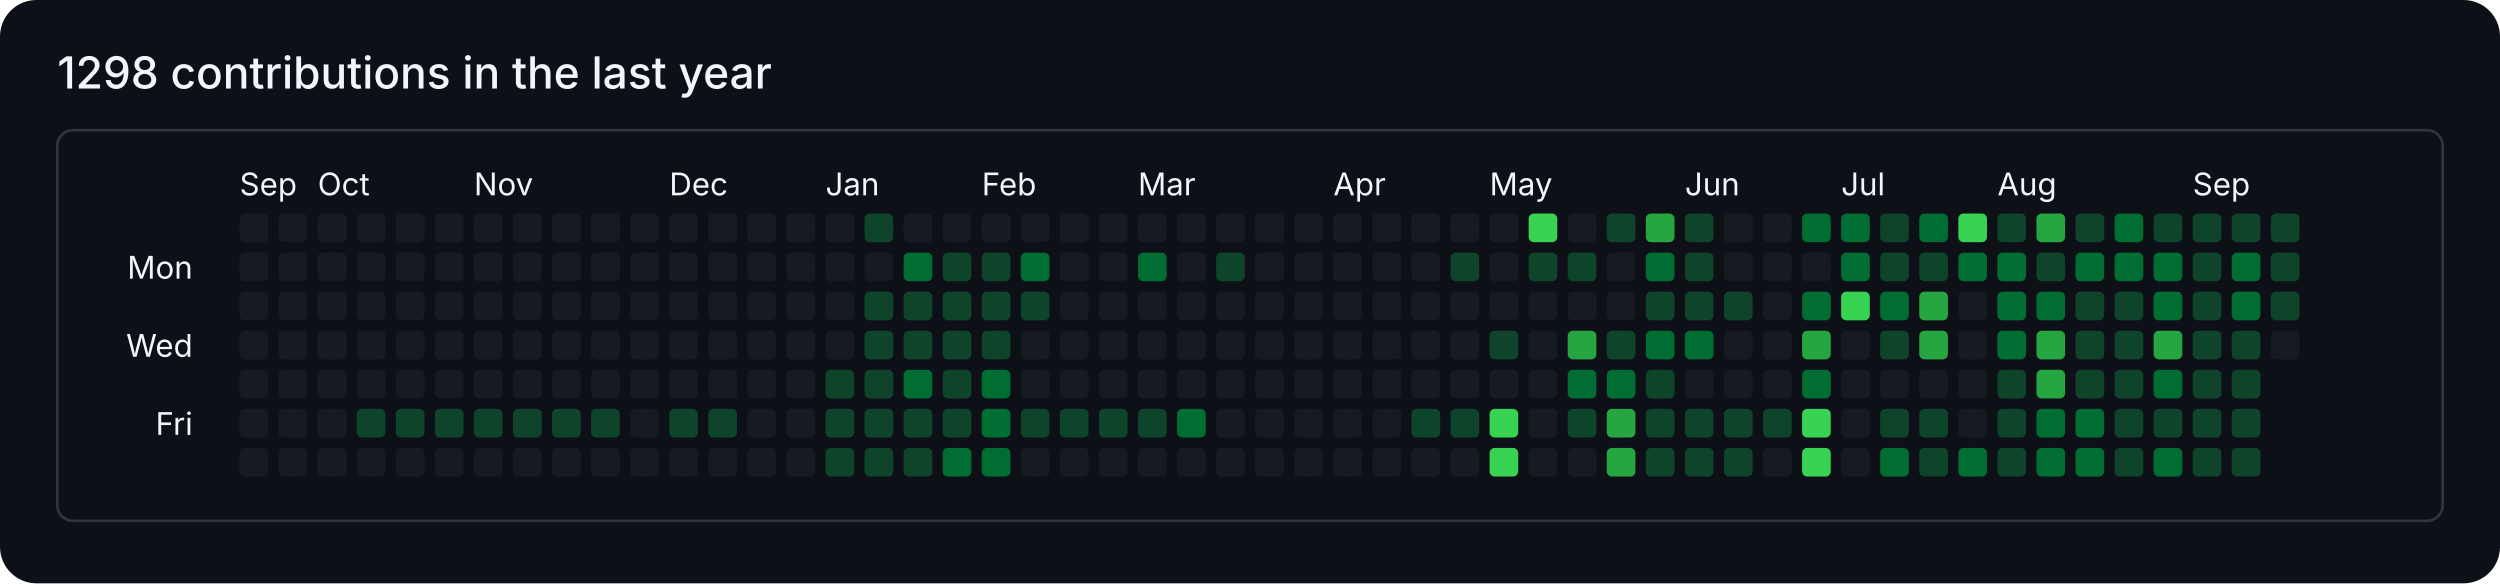
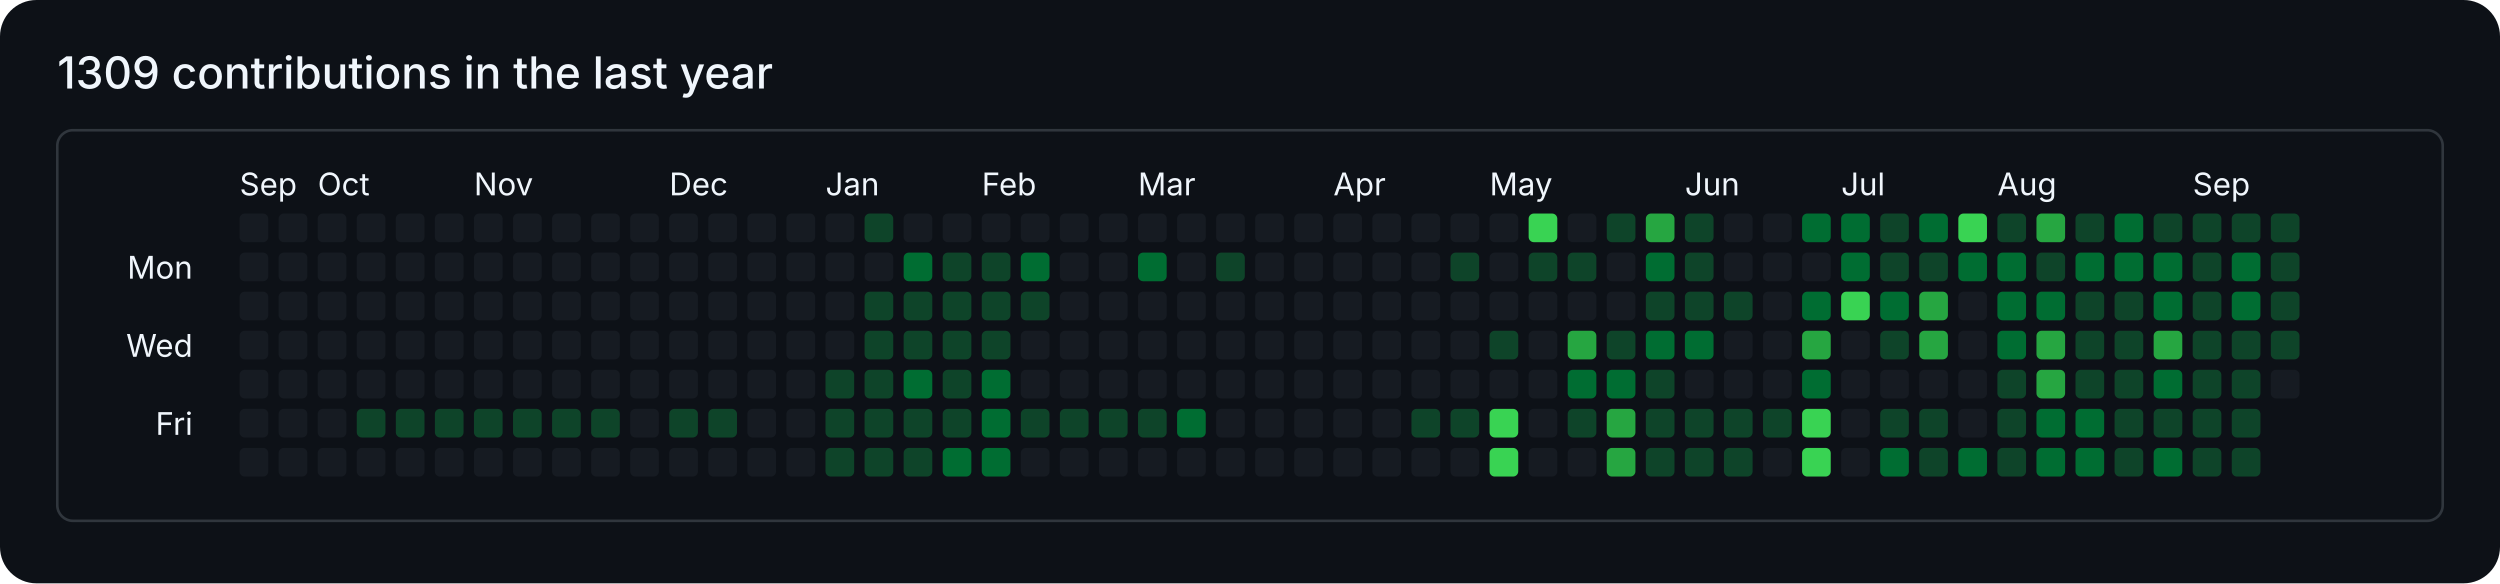
<svg xmlns="http://www.w3.org/2000/svg" width="1200" height="280" viewBox="0 0 960 224" fill="none" role="img" aria-label="AleksZyro GitHub contribution calendar">
  <style>
    .title { font: 500 17px -apple-system, BlinkMacSystemFont, 'Segoe UI', sans-serif; fill: #f0f6fc; }
    .month-label, .weekday-label, .legend, .hint { font: 400 12px -apple-system, BlinkMacSystemFont, 'Segoe UI', sans-serif; fill: #f0f6fc; }
    .hint, .legend-muted { fill: #8b949e; }
    .day-cell { shape-rendering: geometricPrecision; }
  </style>
  <rect width="960" height="224" rx="14" fill="#0d1117" />
-   <text x="22" y="34" class="title">1298 contributions in the last year</text>
+   <text x="22" y="34" class="title">1309 contributions in the last year</text>
  <rect x="22" y="50" width="916" height="150" rx="6" fill="none" stroke="#30363d" />
  <text x="92" y="75" class="month-label">Sep</text>
  <text x="122" y="75" class="month-label">Oct</text>
  <text x="182" y="75" class="month-label">Nov</text>
  <text x="257" y="75" class="month-label">Dec</text>
  <text x="317" y="75" class="month-label">Jan</text>
  <text x="377" y="75" class="month-label">Feb</text>
  <text x="437" y="75" class="month-label">Mar</text>
  <text x="512" y="75" class="month-label">Apr</text>
  <text x="572" y="75" class="month-label">May</text>
  <text x="647" y="75" class="month-label">Jun</text>
  <text x="707" y="75" class="month-label">Jul</text>
  <text x="767" y="75" class="month-label">Aug</text>
  <text x="842" y="75" class="month-label">Sep</text>
  <text x="74" y="107" class="weekday-label" text-anchor="end">Mon</text>
  <text x="74" y="137" class="weekday-label" text-anchor="end">Wed</text>
  <text x="74" y="167" class="weekday-label" text-anchor="end">Fri</text>
  <rect class="day-cell" x="92" y="82" width="11" height="11" rx="2" fill="#161b22" />
  <rect class="day-cell" x="92" y="97" width="11" height="11" rx="2" fill="#161b22" />
  <rect class="day-cell" x="92" y="112" width="11" height="11" rx="2" fill="#161b22" />
  <rect class="day-cell" x="92" y="127" width="11" height="11" rx="2" fill="#161b22" />
  <rect class="day-cell" x="92" y="142" width="11" height="11" rx="2" fill="#161b22" />
  <rect class="day-cell" x="92" y="157" width="11" height="11" rx="2" fill="#161b22" />
  <rect class="day-cell" x="92" y="172" width="11" height="11" rx="2" fill="#161b22" />
  <rect class="day-cell" x="107" y="82" width="11" height="11" rx="2" fill="#161b22" />
  <rect class="day-cell" x="107" y="97" width="11" height="11" rx="2" fill="#161b22" />
  <rect class="day-cell" x="107" y="112" width="11" height="11" rx="2" fill="#161b22" />
  <rect class="day-cell" x="107" y="127" width="11" height="11" rx="2" fill="#161b22" />
  <rect class="day-cell" x="107" y="142" width="11" height="11" rx="2" fill="#161b22" />
  <rect class="day-cell" x="107" y="157" width="11" height="11" rx="2" fill="#161b22" />
  <rect class="day-cell" x="107" y="172" width="11" height="11" rx="2" fill="#161b22" />
  <rect class="day-cell" x="122" y="82" width="11" height="11" rx="2" fill="#161b22" />
  <rect class="day-cell" x="122" y="97" width="11" height="11" rx="2" fill="#161b22" />
  <rect class="day-cell" x="122" y="112" width="11" height="11" rx="2" fill="#161b22" />
  <rect class="day-cell" x="122" y="127" width="11" height="11" rx="2" fill="#161b22" />
  <rect class="day-cell" x="122" y="142" width="11" height="11" rx="2" fill="#161b22" />
  <rect class="day-cell" x="122" y="157" width="11" height="11" rx="2" fill="#161b22" />
  <rect class="day-cell" x="122" y="172" width="11" height="11" rx="2" fill="#161b22" />
  <rect class="day-cell" x="137" y="82" width="11" height="11" rx="2" fill="#161b22" />
  <rect class="day-cell" x="137" y="97" width="11" height="11" rx="2" fill="#161b22" />
  <rect class="day-cell" x="137" y="112" width="11" height="11" rx="2" fill="#161b22" />
  <rect class="day-cell" x="137" y="127" width="11" height="11" rx="2" fill="#161b22" />
  <rect class="day-cell" x="137" y="142" width="11" height="11" rx="2" fill="#161b22" />
  <rect class="day-cell" x="137" y="157" width="11" height="11" rx="2" fill="#0e4429" />
  <rect class="day-cell" x="137" y="172" width="11" height="11" rx="2" fill="#161b22" />
  <rect class="day-cell" x="152" y="82" width="11" height="11" rx="2" fill="#161b22" />
  <rect class="day-cell" x="152" y="97" width="11" height="11" rx="2" fill="#161b22" />
  <rect class="day-cell" x="152" y="112" width="11" height="11" rx="2" fill="#161b22" />
  <rect class="day-cell" x="152" y="127" width="11" height="11" rx="2" fill="#161b22" />
  <rect class="day-cell" x="152" y="142" width="11" height="11" rx="2" fill="#161b22" />
  <rect class="day-cell" x="152" y="157" width="11" height="11" rx="2" fill="#0e4429" />
  <rect class="day-cell" x="152" y="172" width="11" height="11" rx="2" fill="#161b22" />
  <rect class="day-cell" x="167" y="82" width="11" height="11" rx="2" fill="#161b22" />
  <rect class="day-cell" x="167" y="97" width="11" height="11" rx="2" fill="#161b22" />
  <rect class="day-cell" x="167" y="112" width="11" height="11" rx="2" fill="#161b22" />
  <rect class="day-cell" x="167" y="127" width="11" height="11" rx="2" fill="#161b22" />
  <rect class="day-cell" x="167" y="142" width="11" height="11" rx="2" fill="#161b22" />
  <rect class="day-cell" x="167" y="157" width="11" height="11" rx="2" fill="#0e4429" />
  <rect class="day-cell" x="167" y="172" width="11" height="11" rx="2" fill="#161b22" />
  <rect class="day-cell" x="182" y="82" width="11" height="11" rx="2" fill="#161b22" />
  <rect class="day-cell" x="182" y="97" width="11" height="11" rx="2" fill="#161b22" />
  <rect class="day-cell" x="182" y="112" width="11" height="11" rx="2" fill="#161b22" />
  <rect class="day-cell" x="182" y="127" width="11" height="11" rx="2" fill="#161b22" />
  <rect class="day-cell" x="182" y="142" width="11" height="11" rx="2" fill="#161b22" />
  <rect class="day-cell" x="182" y="157" width="11" height="11" rx="2" fill="#0e4429" />
  <rect class="day-cell" x="182" y="172" width="11" height="11" rx="2" fill="#161b22" />
  <rect class="day-cell" x="197" y="82" width="11" height="11" rx="2" fill="#161b22" />
  <rect class="day-cell" x="197" y="97" width="11" height="11" rx="2" fill="#161b22" />
  <rect class="day-cell" x="197" y="112" width="11" height="11" rx="2" fill="#161b22" />
  <rect class="day-cell" x="197" y="127" width="11" height="11" rx="2" fill="#161b22" />
  <rect class="day-cell" x="197" y="142" width="11" height="11" rx="2" fill="#161b22" />
  <rect class="day-cell" x="197" y="157" width="11" height="11" rx="2" fill="#0e4429" />
  <rect class="day-cell" x="197" y="172" width="11" height="11" rx="2" fill="#161b22" />
  <rect class="day-cell" x="212" y="82" width="11" height="11" rx="2" fill="#161b22" />
  <rect class="day-cell" x="212" y="97" width="11" height="11" rx="2" fill="#161b22" />
  <rect class="day-cell" x="212" y="112" width="11" height="11" rx="2" fill="#161b22" />
  <rect class="day-cell" x="212" y="127" width="11" height="11" rx="2" fill="#161b22" />
  <rect class="day-cell" x="212" y="142" width="11" height="11" rx="2" fill="#161b22" />
  <rect class="day-cell" x="212" y="157" width="11" height="11" rx="2" fill="#0e4429" />
  <rect class="day-cell" x="212" y="172" width="11" height="11" rx="2" fill="#161b22" />
  <rect class="day-cell" x="227" y="82" width="11" height="11" rx="2" fill="#161b22" />
  <rect class="day-cell" x="227" y="97" width="11" height="11" rx="2" fill="#161b22" />
  <rect class="day-cell" x="227" y="112" width="11" height="11" rx="2" fill="#161b22" />
  <rect class="day-cell" x="227" y="127" width="11" height="11" rx="2" fill="#161b22" />
  <rect class="day-cell" x="227" y="142" width="11" height="11" rx="2" fill="#161b22" />
  <rect class="day-cell" x="227" y="157" width="11" height="11" rx="2" fill="#0e4429" />
  <rect class="day-cell" x="227" y="172" width="11" height="11" rx="2" fill="#161b22" />
  <rect class="day-cell" x="242" y="82" width="11" height="11" rx="2" fill="#161b22" />
  <rect class="day-cell" x="242" y="97" width="11" height="11" rx="2" fill="#161b22" />
  <rect class="day-cell" x="242" y="112" width="11" height="11" rx="2" fill="#161b22" />
  <rect class="day-cell" x="242" y="127" width="11" height="11" rx="2" fill="#161b22" />
  <rect class="day-cell" x="242" y="142" width="11" height="11" rx="2" fill="#161b22" />
  <rect class="day-cell" x="242" y="157" width="11" height="11" rx="2" fill="#161b22" />
  <rect class="day-cell" x="242" y="172" width="11" height="11" rx="2" fill="#161b22" />
  <rect class="day-cell" x="257" y="82" width="11" height="11" rx="2" fill="#161b22" />
  <rect class="day-cell" x="257" y="97" width="11" height="11" rx="2" fill="#161b22" />
  <rect class="day-cell" x="257" y="112" width="11" height="11" rx="2" fill="#161b22" />
  <rect class="day-cell" x="257" y="127" width="11" height="11" rx="2" fill="#161b22" />
  <rect class="day-cell" x="257" y="142" width="11" height="11" rx="2" fill="#161b22" />
  <rect class="day-cell" x="257" y="157" width="11" height="11" rx="2" fill="#0e4429" />
  <rect class="day-cell" x="257" y="172" width="11" height="11" rx="2" fill="#161b22" />
  <rect class="day-cell" x="272" y="82" width="11" height="11" rx="2" fill="#161b22" />
  <rect class="day-cell" x="272" y="97" width="11" height="11" rx="2" fill="#161b22" />
  <rect class="day-cell" x="272" y="112" width="11" height="11" rx="2" fill="#161b22" />
  <rect class="day-cell" x="272" y="127" width="11" height="11" rx="2" fill="#161b22" />
  <rect class="day-cell" x="272" y="142" width="11" height="11" rx="2" fill="#161b22" />
  <rect class="day-cell" x="272" y="157" width="11" height="11" rx="2" fill="#0e4429" />
  <rect class="day-cell" x="272" y="172" width="11" height="11" rx="2" fill="#161b22" />
  <rect class="day-cell" x="287" y="82" width="11" height="11" rx="2" fill="#161b22" />
  <rect class="day-cell" x="287" y="97" width="11" height="11" rx="2" fill="#161b22" />
  <rect class="day-cell" x="287" y="112" width="11" height="11" rx="2" fill="#161b22" />
  <rect class="day-cell" x="287" y="127" width="11" height="11" rx="2" fill="#161b22" />
  <rect class="day-cell" x="287" y="142" width="11" height="11" rx="2" fill="#161b22" />
  <rect class="day-cell" x="287" y="157" width="11" height="11" rx="2" fill="#161b22" />
  <rect class="day-cell" x="287" y="172" width="11" height="11" rx="2" fill="#161b22" />
  <rect class="day-cell" x="302" y="82" width="11" height="11" rx="2" fill="#161b22" />
  <rect class="day-cell" x="302" y="97" width="11" height="11" rx="2" fill="#161b22" />
  <rect class="day-cell" x="302" y="112" width="11" height="11" rx="2" fill="#161b22" />
  <rect class="day-cell" x="302" y="127" width="11" height="11" rx="2" fill="#161b22" />
  <rect class="day-cell" x="302" y="142" width="11" height="11" rx="2" fill="#161b22" />
  <rect class="day-cell" x="302" y="157" width="11" height="11" rx="2" fill="#161b22" />
  <rect class="day-cell" x="302" y="172" width="11" height="11" rx="2" fill="#161b22" />
  <rect class="day-cell" x="317" y="82" width="11" height="11" rx="2" fill="#161b22" />
  <rect class="day-cell" x="317" y="97" width="11" height="11" rx="2" fill="#161b22" />
  <rect class="day-cell" x="317" y="112" width="11" height="11" rx="2" fill="#161b22" />
  <rect class="day-cell" x="317" y="127" width="11" height="11" rx="2" fill="#161b22" />
  <rect class="day-cell" x="317" y="142" width="11" height="11" rx="2" fill="#0e4429" />
  <rect class="day-cell" x="317" y="157" width="11" height="11" rx="2" fill="#0e4429" />
  <rect class="day-cell" x="317" y="172" width="11" height="11" rx="2" fill="#0e4429" />
  <rect class="day-cell" x="332" y="82" width="11" height="11" rx="2" fill="#0e4429" />
  <rect class="day-cell" x="332" y="97" width="11" height="11" rx="2" fill="#161b22" />
  <rect class="day-cell" x="332" y="112" width="11" height="11" rx="2" fill="#0e4429" />
  <rect class="day-cell" x="332" y="127" width="11" height="11" rx="2" fill="#0e4429" />
  <rect class="day-cell" x="332" y="142" width="11" height="11" rx="2" fill="#0e4429" />
  <rect class="day-cell" x="332" y="157" width="11" height="11" rx="2" fill="#0e4429" />
  <rect class="day-cell" x="332" y="172" width="11" height="11" rx="2" fill="#0e4429" />
  <rect class="day-cell" x="347" y="82" width="11" height="11" rx="2" fill="#161b22" />
  <rect class="day-cell" x="347" y="97" width="11" height="11" rx="2" fill="#006d32" />
  <rect class="day-cell" x="347" y="112" width="11" height="11" rx="2" fill="#0e4429" />
  <rect class="day-cell" x="347" y="127" width="11" height="11" rx="2" fill="#0e4429" />
  <rect class="day-cell" x="347" y="142" width="11" height="11" rx="2" fill="#006d32" />
  <rect class="day-cell" x="347" y="157" width="11" height="11" rx="2" fill="#0e4429" />
  <rect class="day-cell" x="347" y="172" width="11" height="11" rx="2" fill="#0e4429" />
  <rect class="day-cell" x="362" y="82" width="11" height="11" rx="2" fill="#161b22" />
  <rect class="day-cell" x="362" y="97" width="11" height="11" rx="2" fill="#0e4429" />
  <rect class="day-cell" x="362" y="112" width="11" height="11" rx="2" fill="#0e4429" />
  <rect class="day-cell" x="362" y="127" width="11" height="11" rx="2" fill="#0e4429" />
  <rect class="day-cell" x="362" y="142" width="11" height="11" rx="2" fill="#0e4429" />
  <rect class="day-cell" x="362" y="157" width="11" height="11" rx="2" fill="#0e4429" />
  <rect class="day-cell" x="362" y="172" width="11" height="11" rx="2" fill="#006d32" />
  <rect class="day-cell" x="377" y="82" width="11" height="11" rx="2" fill="#161b22" />
  <rect class="day-cell" x="377" y="97" width="11" height="11" rx="2" fill="#0e4429" />
  <rect class="day-cell" x="377" y="112" width="11" height="11" rx="2" fill="#0e4429" />
  <rect class="day-cell" x="377" y="127" width="11" height="11" rx="2" fill="#0e4429" />
  <rect class="day-cell" x="377" y="142" width="11" height="11" rx="2" fill="#006d32" />
  <rect class="day-cell" x="377" y="157" width="11" height="11" rx="2" fill="#006d32" />
  <rect class="day-cell" x="377" y="172" width="11" height="11" rx="2" fill="#006d32" />
  <rect class="day-cell" x="392" y="82" width="11" height="11" rx="2" fill="#161b22" />
  <rect class="day-cell" x="392" y="97" width="11" height="11" rx="2" fill="#006d32" />
  <rect class="day-cell" x="392" y="112" width="11" height="11" rx="2" fill="#0e4429" />
  <rect class="day-cell" x="392" y="127" width="11" height="11" rx="2" fill="#161b22" />
  <rect class="day-cell" x="392" y="142" width="11" height="11" rx="2" fill="#161b22" />
  <rect class="day-cell" x="392" y="157" width="11" height="11" rx="2" fill="#0e4429" />
  <rect class="day-cell" x="392" y="172" width="11" height="11" rx="2" fill="#161b22" />
  <rect class="day-cell" x="407" y="82" width="11" height="11" rx="2" fill="#161b22" />
  <rect class="day-cell" x="407" y="97" width="11" height="11" rx="2" fill="#161b22" />
  <rect class="day-cell" x="407" y="112" width="11" height="11" rx="2" fill="#161b22" />
  <rect class="day-cell" x="407" y="127" width="11" height="11" rx="2" fill="#161b22" />
  <rect class="day-cell" x="407" y="142" width="11" height="11" rx="2" fill="#161b22" />
  <rect class="day-cell" x="407" y="157" width="11" height="11" rx="2" fill="#0e4429" />
  <rect class="day-cell" x="407" y="172" width="11" height="11" rx="2" fill="#161b22" />
  <rect class="day-cell" x="422" y="82" width="11" height="11" rx="2" fill="#161b22" />
  <rect class="day-cell" x="422" y="97" width="11" height="11" rx="2" fill="#161b22" />
  <rect class="day-cell" x="422" y="112" width="11" height="11" rx="2" fill="#161b22" />
  <rect class="day-cell" x="422" y="127" width="11" height="11" rx="2" fill="#161b22" />
  <rect class="day-cell" x="422" y="142" width="11" height="11" rx="2" fill="#161b22" />
  <rect class="day-cell" x="422" y="157" width="11" height="11" rx="2" fill="#0e4429" />
  <rect class="day-cell" x="422" y="172" width="11" height="11" rx="2" fill="#161b22" />
  <rect class="day-cell" x="437" y="82" width="11" height="11" rx="2" fill="#161b22" />
  <rect class="day-cell" x="437" y="97" width="11" height="11" rx="2" fill="#006d32" />
  <rect class="day-cell" x="437" y="112" width="11" height="11" rx="2" fill="#161b22" />
  <rect class="day-cell" x="437" y="127" width="11" height="11" rx="2" fill="#161b22" />
  <rect class="day-cell" x="437" y="142" width="11" height="11" rx="2" fill="#161b22" />
  <rect class="day-cell" x="437" y="157" width="11" height="11" rx="2" fill="#0e4429" />
  <rect class="day-cell" x="437" y="172" width="11" height="11" rx="2" fill="#161b22" />
  <rect class="day-cell" x="452" y="82" width="11" height="11" rx="2" fill="#161b22" />
  <rect class="day-cell" x="452" y="97" width="11" height="11" rx="2" fill="#161b22" />
  <rect class="day-cell" x="452" y="112" width="11" height="11" rx="2" fill="#161b22" />
  <rect class="day-cell" x="452" y="127" width="11" height="11" rx="2" fill="#161b22" />
  <rect class="day-cell" x="452" y="142" width="11" height="11" rx="2" fill="#161b22" />
  <rect class="day-cell" x="452" y="157" width="11" height="11" rx="2" fill="#006d32" />
  <rect class="day-cell" x="452" y="172" width="11" height="11" rx="2" fill="#161b22" />
  <rect class="day-cell" x="467" y="82" width="11" height="11" rx="2" fill="#161b22" />
  <rect class="day-cell" x="467" y="97" width="11" height="11" rx="2" fill="#0e4429" />
  <rect class="day-cell" x="467" y="112" width="11" height="11" rx="2" fill="#161b22" />
  <rect class="day-cell" x="467" y="127" width="11" height="11" rx="2" fill="#161b22" />
  <rect class="day-cell" x="467" y="142" width="11" height="11" rx="2" fill="#161b22" />
  <rect class="day-cell" x="467" y="157" width="11" height="11" rx="2" fill="#161b22" />
  <rect class="day-cell" x="467" y="172" width="11" height="11" rx="2" fill="#161b22" />
  <rect class="day-cell" x="482" y="82" width="11" height="11" rx="2" fill="#161b22" />
  <rect class="day-cell" x="482" y="97" width="11" height="11" rx="2" fill="#161b22" />
  <rect class="day-cell" x="482" y="112" width="11" height="11" rx="2" fill="#161b22" />
  <rect class="day-cell" x="482" y="127" width="11" height="11" rx="2" fill="#161b22" />
  <rect class="day-cell" x="482" y="142" width="11" height="11" rx="2" fill="#161b22" />
  <rect class="day-cell" x="482" y="157" width="11" height="11" rx="2" fill="#161b22" />
  <rect class="day-cell" x="482" y="172" width="11" height="11" rx="2" fill="#161b22" />
  <rect class="day-cell" x="497" y="82" width="11" height="11" rx="2" fill="#161b22" />
  <rect class="day-cell" x="497" y="97" width="11" height="11" rx="2" fill="#161b22" />
  <rect class="day-cell" x="497" y="112" width="11" height="11" rx="2" fill="#161b22" />
  <rect class="day-cell" x="497" y="127" width="11" height="11" rx="2" fill="#161b22" />
  <rect class="day-cell" x="497" y="142" width="11" height="11" rx="2" fill="#161b22" />
  <rect class="day-cell" x="497" y="157" width="11" height="11" rx="2" fill="#161b22" />
  <rect class="day-cell" x="497" y="172" width="11" height="11" rx="2" fill="#161b22" />
  <rect class="day-cell" x="512" y="82" width="11" height="11" rx="2" fill="#161b22" />
  <rect class="day-cell" x="512" y="97" width="11" height="11" rx="2" fill="#161b22" />
  <rect class="day-cell" x="512" y="112" width="11" height="11" rx="2" fill="#161b22" />
  <rect class="day-cell" x="512" y="127" width="11" height="11" rx="2" fill="#161b22" />
  <rect class="day-cell" x="512" y="142" width="11" height="11" rx="2" fill="#161b22" />
  <rect class="day-cell" x="512" y="157" width="11" height="11" rx="2" fill="#161b22" />
  <rect class="day-cell" x="512" y="172" width="11" height="11" rx="2" fill="#161b22" />
  <rect class="day-cell" x="527" y="82" width="11" height="11" rx="2" fill="#161b22" />
  <rect class="day-cell" x="527" y="97" width="11" height="11" rx="2" fill="#161b22" />
  <rect class="day-cell" x="527" y="112" width="11" height="11" rx="2" fill="#161b22" />
  <rect class="day-cell" x="527" y="127" width="11" height="11" rx="2" fill="#161b22" />
  <rect class="day-cell" x="527" y="142" width="11" height="11" rx="2" fill="#161b22" />
  <rect class="day-cell" x="527" y="157" width="11" height="11" rx="2" fill="#161b22" />
  <rect class="day-cell" x="527" y="172" width="11" height="11" rx="2" fill="#161b22" />
  <rect class="day-cell" x="542" y="82" width="11" height="11" rx="2" fill="#161b22" />
  <rect class="day-cell" x="542" y="97" width="11" height="11" rx="2" fill="#161b22" />
  <rect class="day-cell" x="542" y="112" width="11" height="11" rx="2" fill="#161b22" />
  <rect class="day-cell" x="542" y="127" width="11" height="11" rx="2" fill="#161b22" />
  <rect class="day-cell" x="542" y="142" width="11" height="11" rx="2" fill="#161b22" />
  <rect class="day-cell" x="542" y="157" width="11" height="11" rx="2" fill="#0e4429" />
  <rect class="day-cell" x="542" y="172" width="11" height="11" rx="2" fill="#161b22" />
  <rect class="day-cell" x="557" y="82" width="11" height="11" rx="2" fill="#161b22" />
  <rect class="day-cell" x="557" y="97" width="11" height="11" rx="2" fill="#0e4429" />
  <rect class="day-cell" x="557" y="112" width="11" height="11" rx="2" fill="#161b22" />
  <rect class="day-cell" x="557" y="127" width="11" height="11" rx="2" fill="#161b22" />
  <rect class="day-cell" x="557" y="142" width="11" height="11" rx="2" fill="#161b22" />
  <rect class="day-cell" x="557" y="157" width="11" height="11" rx="2" fill="#0e4429" />
  <rect class="day-cell" x="557" y="172" width="11" height="11" rx="2" fill="#161b22" />
  <rect class="day-cell" x="572" y="82" width="11" height="11" rx="2" fill="#161b22" />
  <rect class="day-cell" x="572" y="97" width="11" height="11" rx="2" fill="#161b22" />
  <rect class="day-cell" x="572" y="112" width="11" height="11" rx="2" fill="#161b22" />
  <rect class="day-cell" x="572" y="127" width="11" height="11" rx="2" fill="#0e4429" />
  <rect class="day-cell" x="572" y="142" width="11" height="11" rx="2" fill="#161b22" />
  <rect class="day-cell" x="572" y="157" width="11" height="11" rx="2" fill="#39d353" />
  <rect class="day-cell" x="572" y="172" width="11" height="11" rx="2" fill="#39d353" />
  <rect class="day-cell" x="587" y="82" width="11" height="11" rx="2" fill="#39d353" />
  <rect class="day-cell" x="587" y="97" width="11" height="11" rx="2" fill="#0e4429" />
  <rect class="day-cell" x="587" y="112" width="11" height="11" rx="2" fill="#161b22" />
  <rect class="day-cell" x="587" y="127" width="11" height="11" rx="2" fill="#161b22" />
  <rect class="day-cell" x="587" y="142" width="11" height="11" rx="2" fill="#161b22" />
  <rect class="day-cell" x="587" y="157" width="11" height="11" rx="2" fill="#161b22" />
  <rect class="day-cell" x="587" y="172" width="11" height="11" rx="2" fill="#161b22" />
  <rect class="day-cell" x="602" y="82" width="11" height="11" rx="2" fill="#161b22" />
  <rect class="day-cell" x="602" y="97" width="11" height="11" rx="2" fill="#0e4429" />
  <rect class="day-cell" x="602" y="112" width="11" height="11" rx="2" fill="#161b22" />
  <rect class="day-cell" x="602" y="127" width="11" height="11" rx="2" fill="#26a641" />
  <rect class="day-cell" x="602" y="142" width="11" height="11" rx="2" fill="#006d32" />
  <rect class="day-cell" x="602" y="157" width="11" height="11" rx="2" fill="#0e4429" />
  <rect class="day-cell" x="602" y="172" width="11" height="11" rx="2" fill="#161b22" />
  <rect class="day-cell" x="617" y="82" width="11" height="11" rx="2" fill="#0e4429" />
  <rect class="day-cell" x="617" y="97" width="11" height="11" rx="2" fill="#161b22" />
  <rect class="day-cell" x="617" y="112" width="11" height="11" rx="2" fill="#161b22" />
  <rect class="day-cell" x="617" y="127" width="11" height="11" rx="2" fill="#0e4429" />
  <rect class="day-cell" x="617" y="142" width="11" height="11" rx="2" fill="#006d32" />
  <rect class="day-cell" x="617" y="157" width="11" height="11" rx="2" fill="#26a641" />
  <rect class="day-cell" x="617" y="172" width="11" height="11" rx="2" fill="#26a641" />
  <rect class="day-cell" x="632" y="82" width="11" height="11" rx="2" fill="#26a641" />
  <rect class="day-cell" x="632" y="97" width="11" height="11" rx="2" fill="#006d32" />
  <rect class="day-cell" x="632" y="112" width="11" height="11" rx="2" fill="#0e4429" />
  <rect class="day-cell" x="632" y="127" width="11" height="11" rx="2" fill="#006d32" />
  <rect class="day-cell" x="632" y="142" width="11" height="11" rx="2" fill="#0e4429" />
  <rect class="day-cell" x="632" y="157" width="11" height="11" rx="2" fill="#0e4429" />
  <rect class="day-cell" x="632" y="172" width="11" height="11" rx="2" fill="#0e4429" />
  <rect class="day-cell" x="647" y="82" width="11" height="11" rx="2" fill="#0e4429" />
  <rect class="day-cell" x="647" y="97" width="11" height="11" rx="2" fill="#0e4429" />
  <rect class="day-cell" x="647" y="112" width="11" height="11" rx="2" fill="#0e4429" />
  <rect class="day-cell" x="647" y="127" width="11" height="11" rx="2" fill="#006d32" />
  <rect class="day-cell" x="647" y="142" width="11" height="11" rx="2" fill="#161b22" />
  <rect class="day-cell" x="647" y="157" width="11" height="11" rx="2" fill="#0e4429" />
  <rect class="day-cell" x="647" y="172" width="11" height="11" rx="2" fill="#0e4429" />
  <rect class="day-cell" x="662" y="82" width="11" height="11" rx="2" fill="#161b22" />
  <rect class="day-cell" x="662" y="97" width="11" height="11" rx="2" fill="#161b22" />
  <rect class="day-cell" x="662" y="112" width="11" height="11" rx="2" fill="#0e4429" />
  <rect class="day-cell" x="662" y="127" width="11" height="11" rx="2" fill="#161b22" />
  <rect class="day-cell" x="662" y="142" width="11" height="11" rx="2" fill="#161b22" />
  <rect class="day-cell" x="662" y="157" width="11" height="11" rx="2" fill="#0e4429" />
  <rect class="day-cell" x="662" y="172" width="11" height="11" rx="2" fill="#0e4429" />
  <rect class="day-cell" x="677" y="82" width="11" height="11" rx="2" fill="#161b22" />
  <rect class="day-cell" x="677" y="97" width="11" height="11" rx="2" fill="#161b22" />
  <rect class="day-cell" x="677" y="112" width="11" height="11" rx="2" fill="#161b22" />
  <rect class="day-cell" x="677" y="127" width="11" height="11" rx="2" fill="#161b22" />
  <rect class="day-cell" x="677" y="142" width="11" height="11" rx="2" fill="#161b22" />
  <rect class="day-cell" x="677" y="157" width="11" height="11" rx="2" fill="#0e4429" />
  <rect class="day-cell" x="677" y="172" width="11" height="11" rx="2" fill="#161b22" />
  <rect class="day-cell" x="692" y="82" width="11" height="11" rx="2" fill="#006d32" />
  <rect class="day-cell" x="692" y="97" width="11" height="11" rx="2" fill="#161b22" />
  <rect class="day-cell" x="692" y="112" width="11" height="11" rx="2" fill="#006d32" />
  <rect class="day-cell" x="692" y="127" width="11" height="11" rx="2" fill="#26a641" />
  <rect class="day-cell" x="692" y="142" width="11" height="11" rx="2" fill="#006d32" />
  <rect class="day-cell" x="692" y="157" width="11" height="11" rx="2" fill="#39d353" />
  <rect class="day-cell" x="692" y="172" width="11" height="11" rx="2" fill="#39d353" />
  <rect class="day-cell" x="707" y="82" width="11" height="11" rx="2" fill="#006d32" />
  <rect class="day-cell" x="707" y="97" width="11" height="11" rx="2" fill="#006d32" />
  <rect class="day-cell" x="707" y="112" width="11" height="11" rx="2" fill="#39d353" />
  <rect class="day-cell" x="707" y="127" width="11" height="11" rx="2" fill="#161b22" />
  <rect class="day-cell" x="707" y="142" width="11" height="11" rx="2" fill="#161b22" />
  <rect class="day-cell" x="707" y="157" width="11" height="11" rx="2" fill="#161b22" />
  <rect class="day-cell" x="707" y="172" width="11" height="11" rx="2" fill="#161b22" />
  <rect class="day-cell" x="722" y="82" width="11" height="11" rx="2" fill="#0e4429" />
  <rect class="day-cell" x="722" y="97" width="11" height="11" rx="2" fill="#0e4429" />
  <rect class="day-cell" x="722" y="112" width="11" height="11" rx="2" fill="#006d32" />
  <rect class="day-cell" x="722" y="127" width="11" height="11" rx="2" fill="#0e4429" />
  <rect class="day-cell" x="722" y="142" width="11" height="11" rx="2" fill="#161b22" />
  <rect class="day-cell" x="722" y="157" width="11" height="11" rx="2" fill="#0e4429" />
  <rect class="day-cell" x="722" y="172" width="11" height="11" rx="2" fill="#006d32" />
  <rect class="day-cell" x="737" y="82" width="11" height="11" rx="2" fill="#006d32" />
  <rect class="day-cell" x="737" y="97" width="11" height="11" rx="2" fill="#0e4429" />
  <rect class="day-cell" x="737" y="112" width="11" height="11" rx="2" fill="#26a641" />
  <rect class="day-cell" x="737" y="127" width="11" height="11" rx="2" fill="#26a641" />
  <rect class="day-cell" x="737" y="142" width="11" height="11" rx="2" fill="#161b22" />
  <rect class="day-cell" x="737" y="157" width="11" height="11" rx="2" fill="#0e4429" />
  <rect class="day-cell" x="737" y="172" width="11" height="11" rx="2" fill="#0e4429" />
  <rect class="day-cell" x="752" y="82" width="11" height="11" rx="2" fill="#39d353" />
  <rect class="day-cell" x="752" y="97" width="11" height="11" rx="2" fill="#006d32" />
  <rect class="day-cell" x="752" y="112" width="11" height="11" rx="2" fill="#161b22" />
  <rect class="day-cell" x="752" y="127" width="11" height="11" rx="2" fill="#161b22" />
  <rect class="day-cell" x="752" y="142" width="11" height="11" rx="2" fill="#161b22" />
  <rect class="day-cell" x="752" y="157" width="11" height="11" rx="2" fill="#161b22" />
  <rect class="day-cell" x="752" y="172" width="11" height="11" rx="2" fill="#006d32" />
  <rect class="day-cell" x="767" y="82" width="11" height="11" rx="2" fill="#0e4429" />
  <rect class="day-cell" x="767" y="97" width="11" height="11" rx="2" fill="#006d32" />
  <rect class="day-cell" x="767" y="112" width="11" height="11" rx="2" fill="#006d32" />
  <rect class="day-cell" x="767" y="127" width="11" height="11" rx="2" fill="#006d32" />
  <rect class="day-cell" x="767" y="142" width="11" height="11" rx="2" fill="#0e4429" />
  <rect class="day-cell" x="767" y="157" width="11" height="11" rx="2" fill="#0e4429" />
  <rect class="day-cell" x="767" y="172" width="11" height="11" rx="2" fill="#0e4429" />
  <rect class="day-cell" x="782" y="82" width="11" height="11" rx="2" fill="#26a641" />
  <rect class="day-cell" x="782" y="97" width="11" height="11" rx="2" fill="#0e4429" />
  <rect class="day-cell" x="782" y="112" width="11" height="11" rx="2" fill="#006d32" />
  <rect class="day-cell" x="782" y="127" width="11" height="11" rx="2" fill="#26a641" />
  <rect class="day-cell" x="782" y="142" width="11" height="11" rx="2" fill="#26a641" />
  <rect class="day-cell" x="782" y="157" width="11" height="11" rx="2" fill="#006d32" />
  <rect class="day-cell" x="782" y="172" width="11" height="11" rx="2" fill="#006d32" />
  <rect class="day-cell" x="797" y="82" width="11" height="11" rx="2" fill="#0e4429" />
  <rect class="day-cell" x="797" y="97" width="11" height="11" rx="2" fill="#006d32" />
  <rect class="day-cell" x="797" y="112" width="11" height="11" rx="2" fill="#0e4429" />
  <rect class="day-cell" x="797" y="127" width="11" height="11" rx="2" fill="#0e4429" />
  <rect class="day-cell" x="797" y="142" width="11" height="11" rx="2" fill="#0e4429" />
  <rect class="day-cell" x="797" y="157" width="11" height="11" rx="2" fill="#006d32" />
  <rect class="day-cell" x="797" y="172" width="11" height="11" rx="2" fill="#006d32" />
  <rect class="day-cell" x="812" y="82" width="11" height="11" rx="2" fill="#006d32" />
  <rect class="day-cell" x="812" y="97" width="11" height="11" rx="2" fill="#006d32" />
  <rect class="day-cell" x="812" y="112" width="11" height="11" rx="2" fill="#0e4429" />
  <rect class="day-cell" x="812" y="127" width="11" height="11" rx="2" fill="#0e4429" />
  <rect class="day-cell" x="812" y="142" width="11" height="11" rx="2" fill="#0e4429" />
  <rect class="day-cell" x="812" y="157" width="11" height="11" rx="2" fill="#0e4429" />
  <rect class="day-cell" x="812" y="172" width="11" height="11" rx="2" fill="#0e4429" />
  <rect class="day-cell" x="827" y="82" width="11" height="11" rx="2" fill="#0e4429" />
  <rect class="day-cell" x="827" y="97" width="11" height="11" rx="2" fill="#006d32" />
  <rect class="day-cell" x="827" y="112" width="11" height="11" rx="2" fill="#006d32" />
  <rect class="day-cell" x="827" y="127" width="11" height="11" rx="2" fill="#26a641" />
  <rect class="day-cell" x="827" y="142" width="11" height="11" rx="2" fill="#006d32" />
  <rect class="day-cell" x="827" y="157" width="11" height="11" rx="2" fill="#0e4429" />
  <rect class="day-cell" x="827" y="172" width="11" height="11" rx="2" fill="#006d32" />
  <rect class="day-cell" x="842" y="82" width="11" height="11" rx="2" fill="#0e4429" />
  <rect class="day-cell" x="842" y="97" width="11" height="11" rx="2" fill="#0e4429" />
  <rect class="day-cell" x="842" y="112" width="11" height="11" rx="2" fill="#0e4429" />
  <rect class="day-cell" x="842" y="127" width="11" height="11" rx="2" fill="#0e4429" />
  <rect class="day-cell" x="842" y="142" width="11" height="11" rx="2" fill="#0e4429" />
  <rect class="day-cell" x="842" y="157" width="11" height="11" rx="2" fill="#0e4429" />
  <rect class="day-cell" x="842" y="172" width="11" height="11" rx="2" fill="#0e4429" />
  <rect class="day-cell" x="857" y="82" width="11" height="11" rx="2" fill="#0e4429" />
  <rect class="day-cell" x="857" y="97" width="11" height="11" rx="2" fill="#006d32" />
  <rect class="day-cell" x="857" y="112" width="11" height="11" rx="2" fill="#006d32" />
  <rect class="day-cell" x="857" y="127" width="11" height="11" rx="2" fill="#0e4429" />
  <rect class="day-cell" x="857" y="142" width="11" height="11" rx="2" fill="#0e4429" />
  <rect class="day-cell" x="857" y="157" width="11" height="11" rx="2" fill="#0e4429" />
  <rect class="day-cell" x="857" y="172" width="11" height="11" rx="2" fill="#0e4429" />
  <rect class="day-cell" x="872" y="82" width="11" height="11" rx="2" fill="#0e4429" />
  <rect class="day-cell" x="872" y="97" width="11" height="11" rx="2" fill="#0e4429" />
  <rect class="day-cell" x="872" y="112" width="11" height="11" rx="2" fill="#0e4429" />
-   <rect class="day-cell" x="872" y="127" width="11" height="11" rx="2" fill="#161b22" />
+   <rect class="day-cell" x="872" y="127" width="11" height="11" rx="2" fill="#0e4429" />
+   <rect class="day-cell" x="872" y="142" width="11" height="11" rx="2" fill="#161b22" />
</svg>
